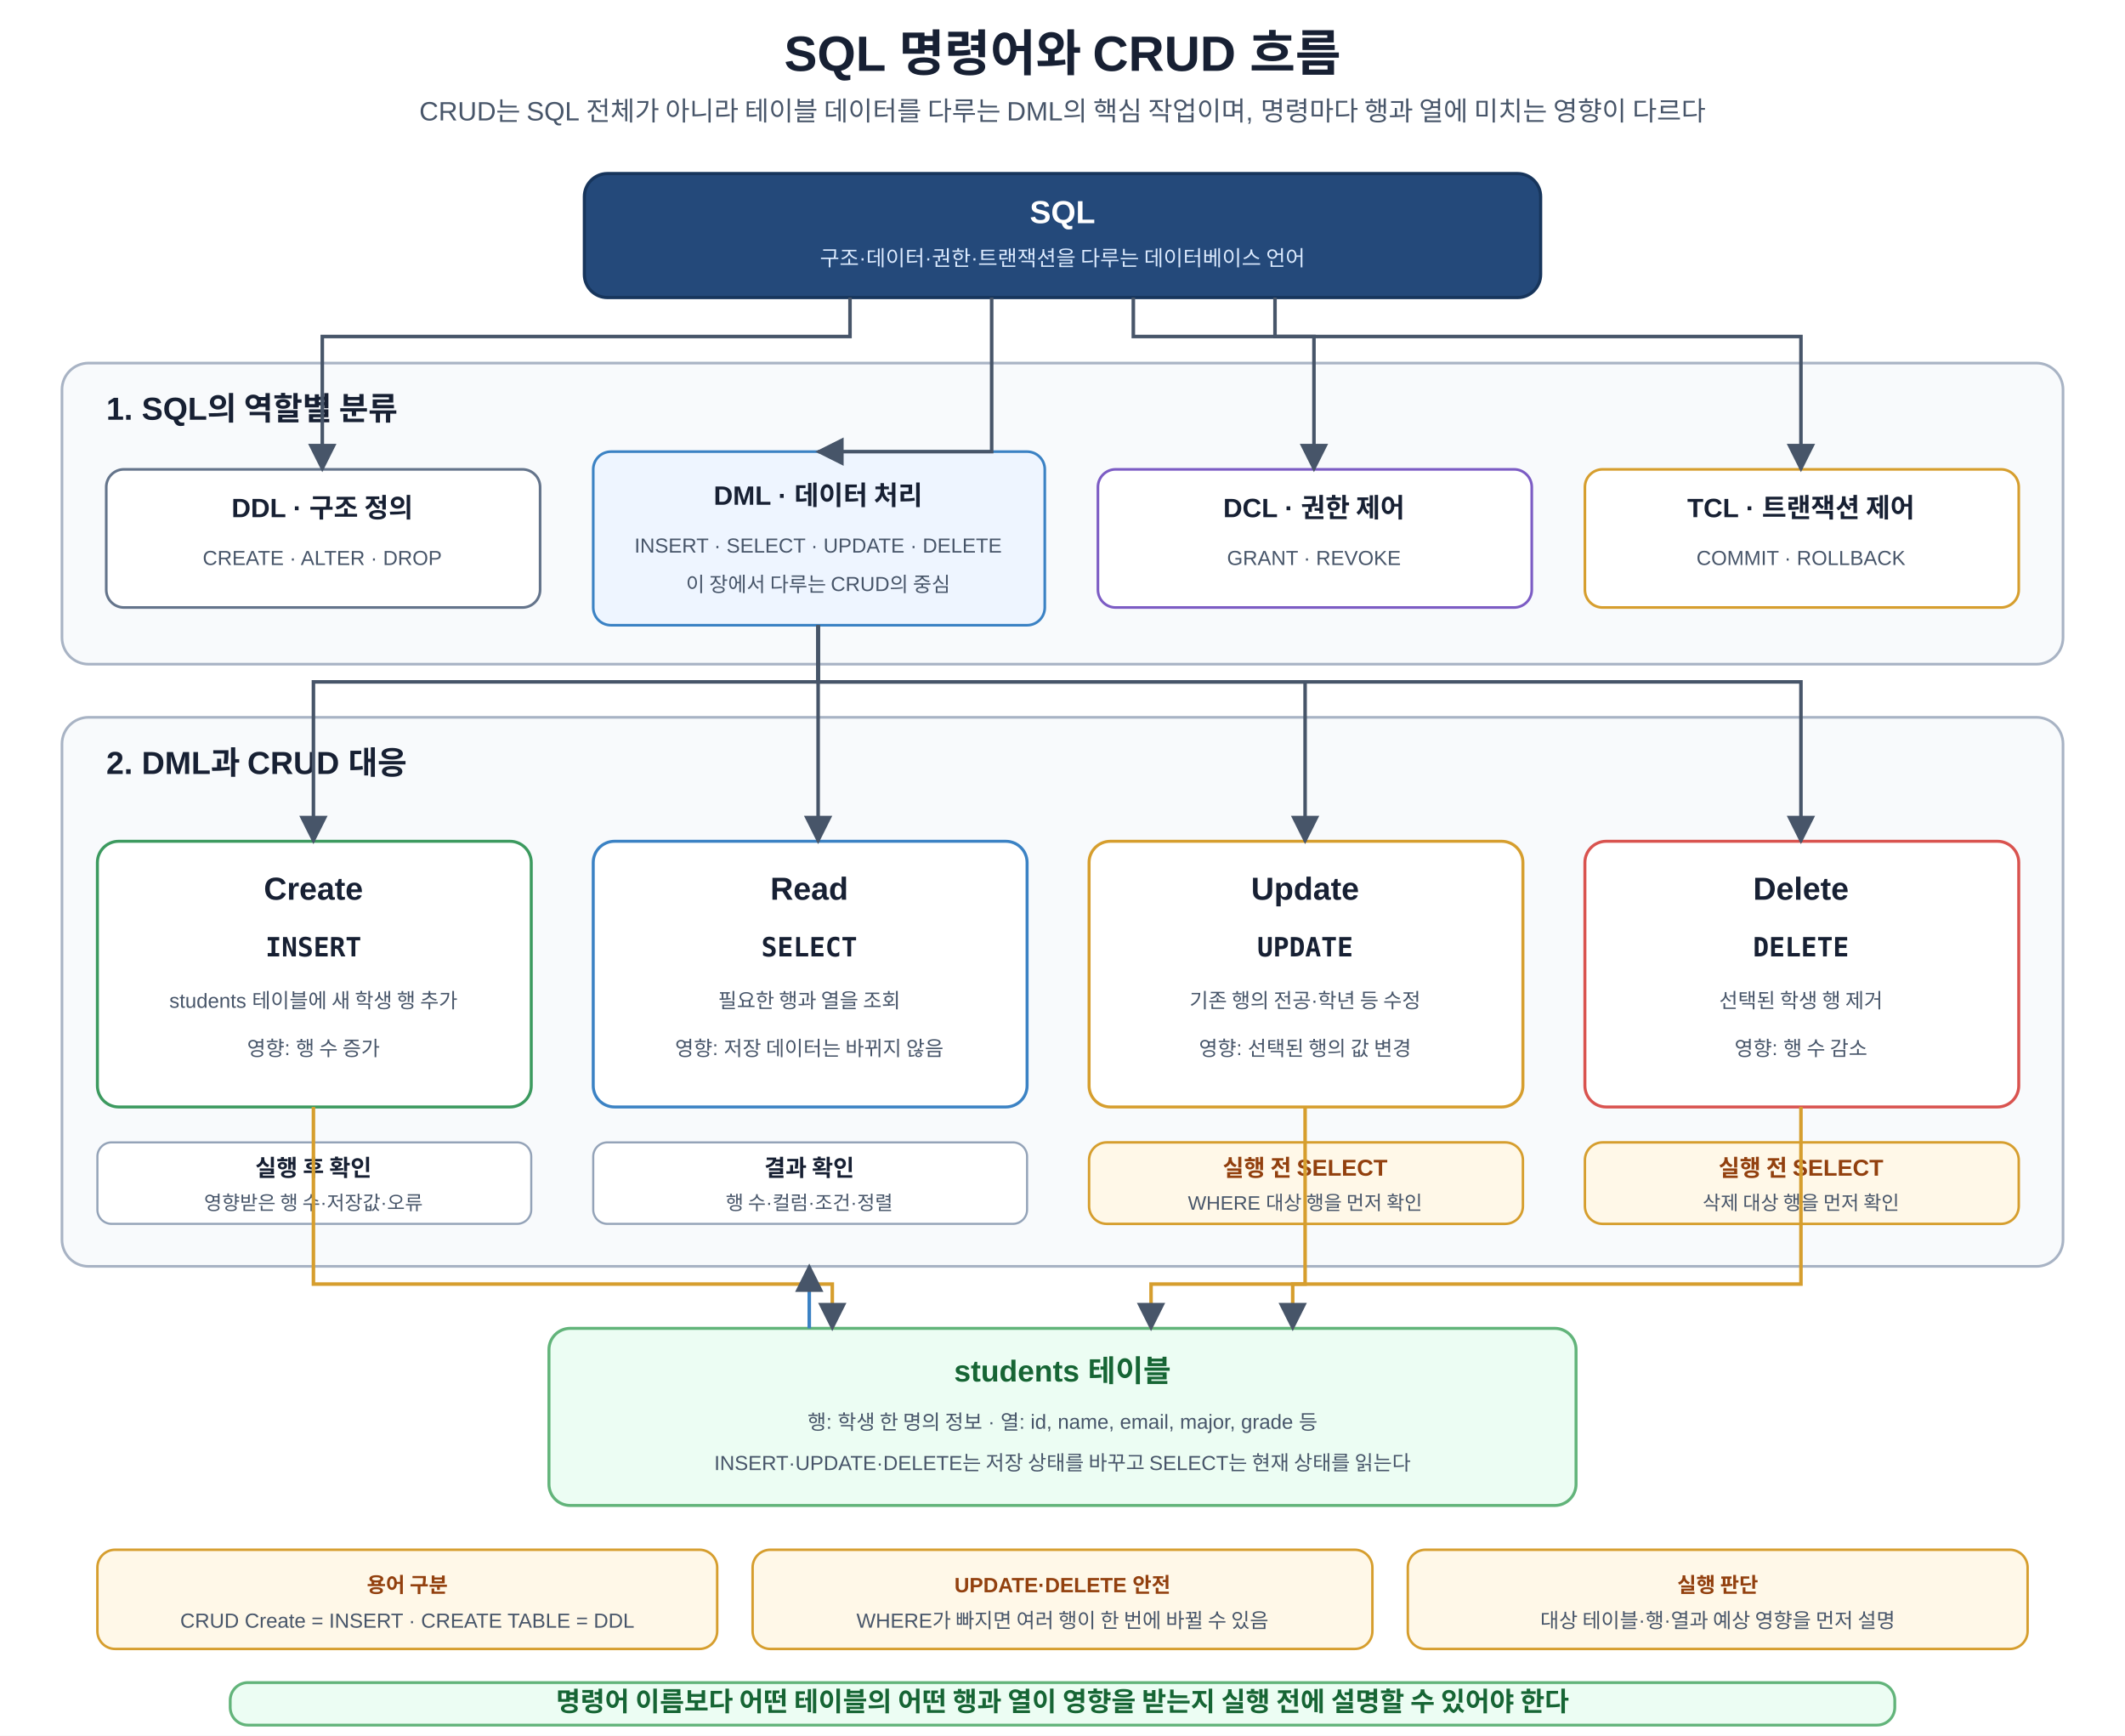
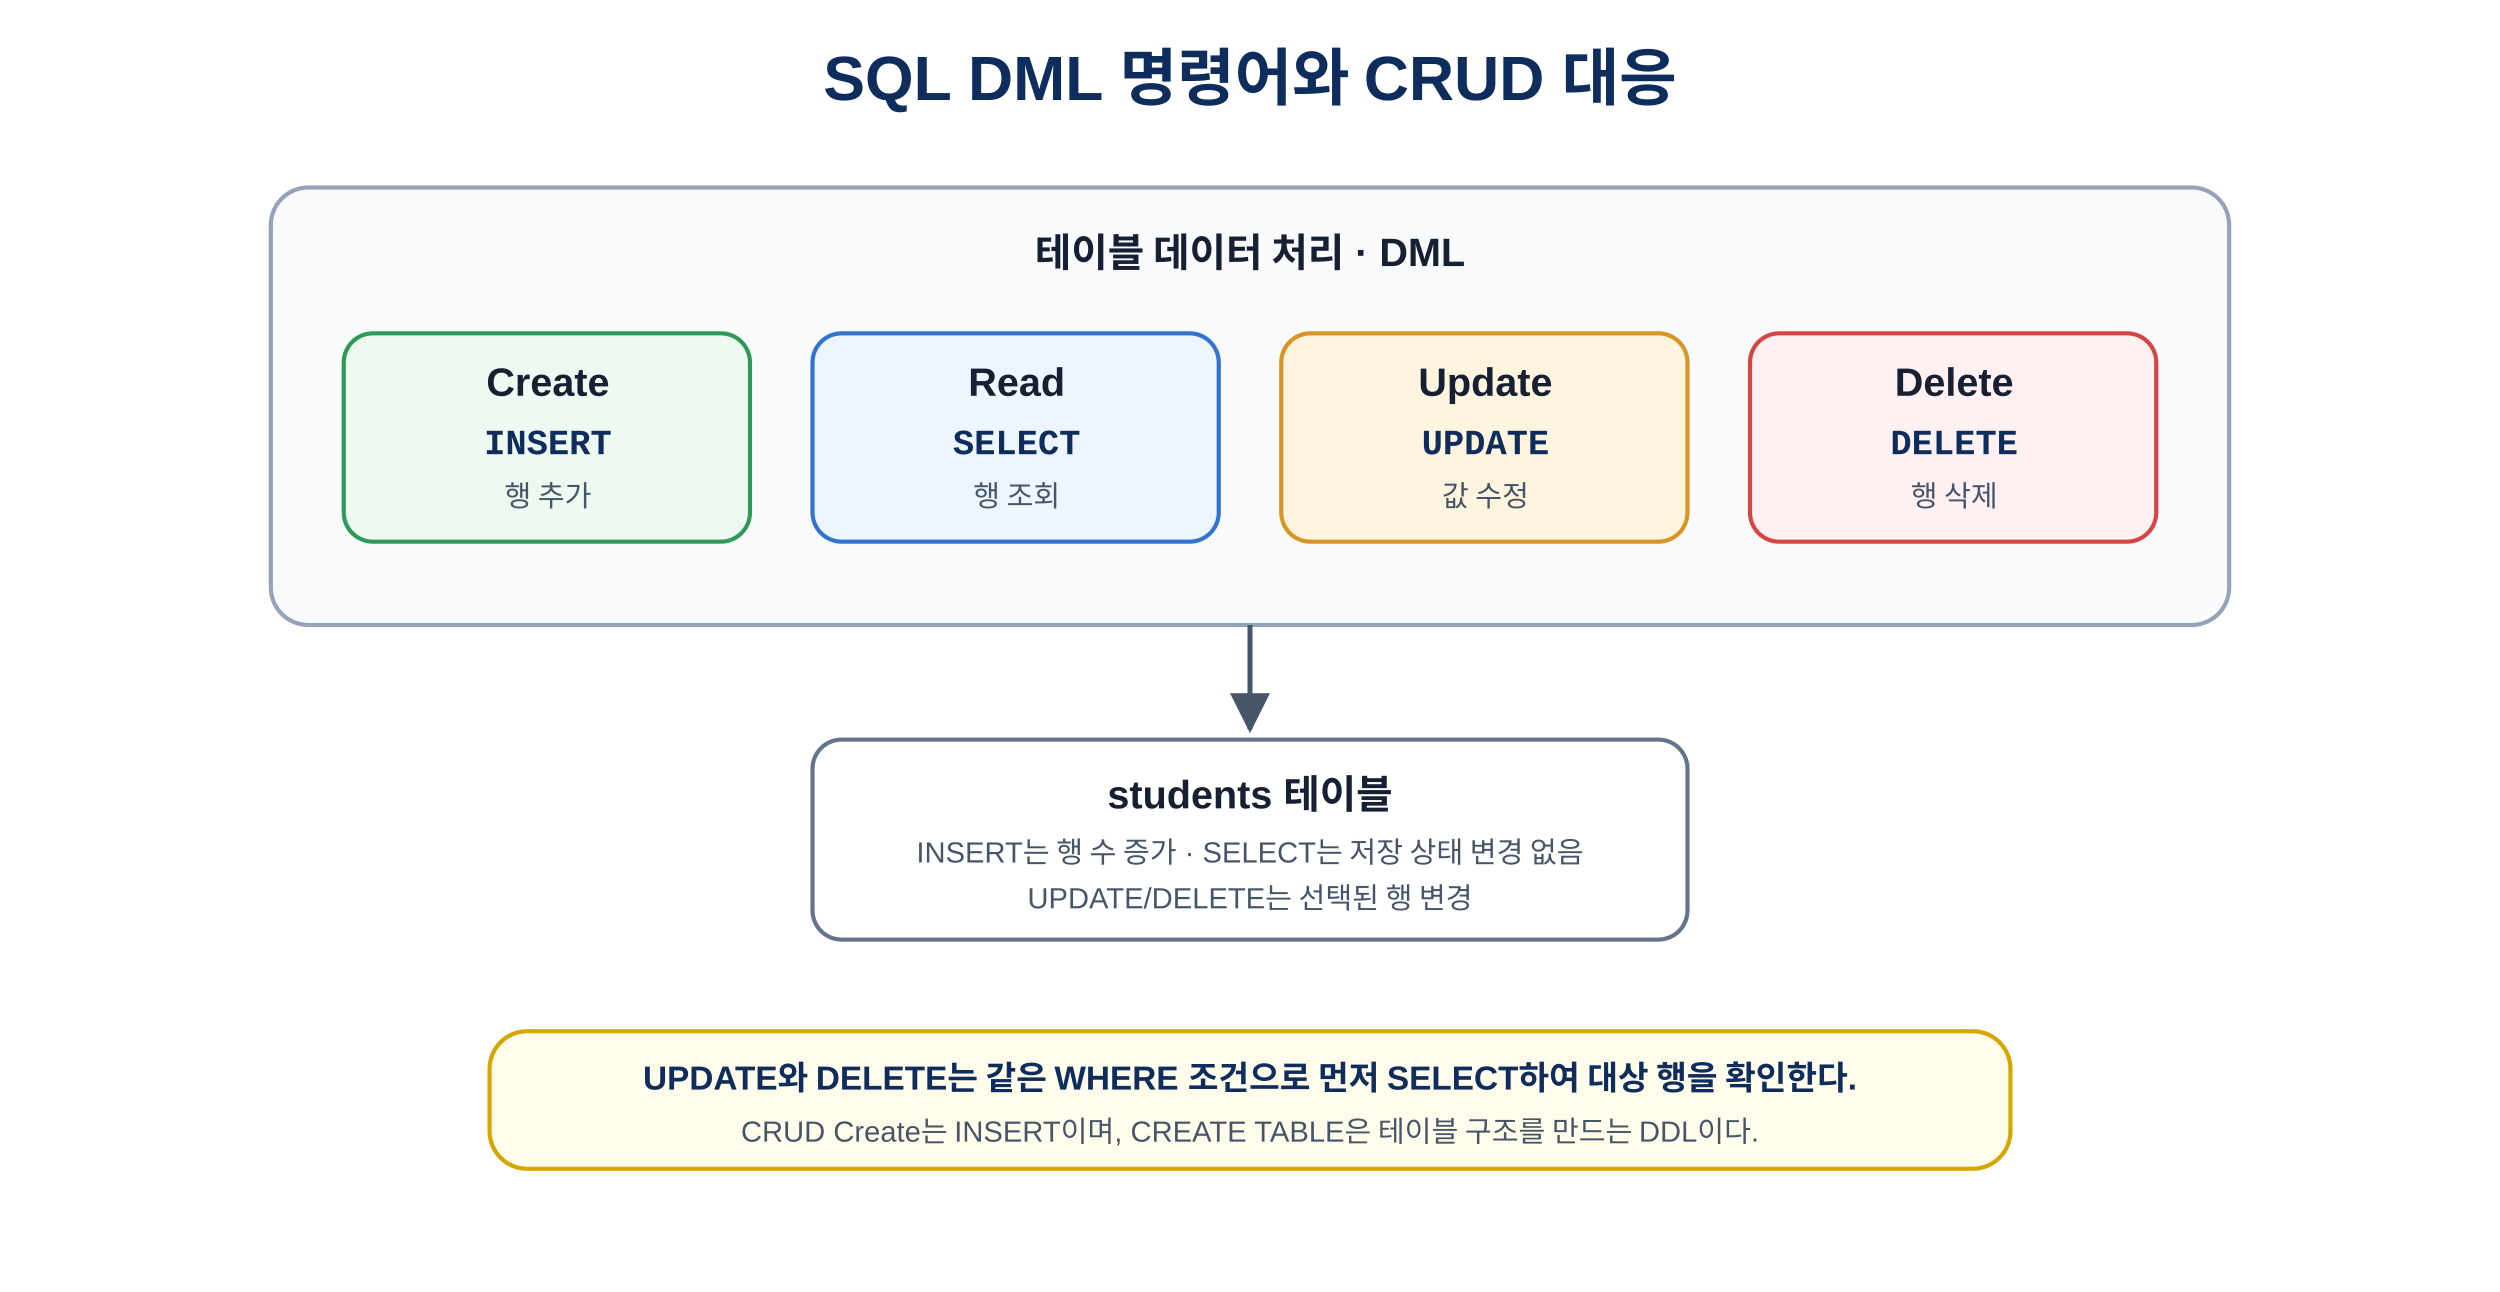
- <svg xmlns="http://www.w3.org/2000/svg" width="1200" height="980" viewBox="0 0 1200 980" role="img" aria-labelledby="title desc">
+ <svg xmlns="http://www.w3.org/2000/svg" width="100%" viewBox="0 0 1200 620" role="img" aria-labelledby="title desc">
  <defs>
-     <marker id="a" viewBox="0 0 10 10" refX="9" refY="5" markerWidth="8" markerHeight="8" orient="auto">
-       <path d="M0 0L10 5L0 10z" fill="#475569" />
+     <marker id="arrow" viewBox="0 0 10 10" refX="9" refY="5" markerWidth="8" markerHeight="8" orient="auto">
+       <path d="M0 0L10 5L0 10Z" fill="#475569" />
    </marker>
-     <style>text{font-family:Malgun Gothic,Apple SD Gothic Neo,Noto Sans KR,Arial,sans-serif;fill:#172033}.t{font-size:28px;font-weight:700;text-anchor:middle}.s{font-size:15px;text-anchor:middle;fill:#475569}.root{fill:#24497a;stroke:#17355c;stroke-width:1.8;rx:13}.rt{font-size:18px;font-weight:700;fill:#fff;text-anchor:middle}.rs{font-size:12px;fill:#dbeafe;text-anchor:middle}.panel{fill:#f8fafc;stroke:#a8b3c4;stroke-width:1.5;rx:15}.pt{font-size:18px;font-weight:700}.class{fill:#fff;stroke-width:1.5;rx:10}.ddl{stroke:#64748b}.dml{fill:#eef5ff;stroke:#3b82c4}.dcl{stroke:#7c5cc4}.tcl{stroke:#d69e2e}.ch{font-size:15px;font-weight:700;text-anchor:middle}.cm{font-size:11.5px;text-anchor:middle;fill:#475569}.crud{fill:#fff;stroke-width:1.7;rx:12}.create{stroke:#3c9a5f}.read{stroke:#3b82c4}.update{stroke:#d69e2e}.delete{stroke:#d9534f}.big{font-size:18px;font-weight:700;text-anchor:middle}.cmd{font-family:Consolas,D2Coding,monospace;font-size:15px;font-weight:700;text-anchor:middle}.sub{font-size:11.5px;text-anchor:middle;fill:#475569}.table{fill:#ecfdf3;stroke:#62b47a;stroke-width:1.7;rx:12}.th{font-size:17px;font-weight:700;text-anchor:middle;fill:#166534}.row{fill:#fff;stroke:#94a3b8;stroke-width:1.2;rx:8}.rh{font-size:13px;font-weight:700;text-anchor:middle}.rm{font-size:11px;text-anchor:middle;fill:#475569}.check{fill:#fff8e8;stroke:#d69e2e;stroke-width:1.4;rx:10}.ckh{font-size:13px;font-weight:700;text-anchor:middle;fill:#92400e}.ckm{font-size:11px;text-anchor:middle;fill:#475569}.arr{stroke:#475569;stroke-width:2;fill:none;marker-end:url(#a)}.readarr{stroke:#3b82c4;stroke-width:2;fill:none;marker-end:url(#a)}.writearr{stroke:#d69e2e;stroke-width:2;fill:none;marker-end:url(#a)}.note{fill:#fff8e8;stroke:#d69e2e;stroke-width:1.4;rx:10}.nt{font-size:11.7px;font-weight:700;text-anchor:middle;fill:#92400e}.core{fill:#ecfdf3;stroke:#62b47a;stroke-width:1.6;rx:10}.cv{font-size:15px;font-weight:700;text-anchor:middle;fill:#166534}</style>
+     <style>
+       text{font-family:"Malgun Gothic","Apple SD Gothic Neo","Noto Sans KR",Arial,sans-serif;fill:#172033}
+       .title{font-size:30px;font-weight:700;text-anchor:middle;fill:#0f2d5c}
+       .panel{fill:#f8fafc;stroke:#94a3b8;stroke-width:2}
+       .create{fill:#eef9f1;stroke:#2f9a58;stroke-width:2}.read{fill:#eef5ff;stroke:#3174d0;stroke-width:2}
+       .update{fill:#fff5df;stroke:#d89424;stroke-width:2}.delete{fill:#fff1f1;stroke:#d64545;stroke-width:2}
+       .table{fill:#fff;stroke:#64748b;stroke-width:2}.warn{fill:#fffceb;stroke:#d6a600;stroke-width:2}
+       .name{font-size:19px;font-weight:700;text-anchor:middle}.sql{font-size:17px;font-weight:700;text-anchor:middle;font-family:Consolas,D2Coding,"Courier New",monospace;fill:#0f2d5c}
+       .sub{font-size:14px;text-anchor:middle;fill:#475569}.line{stroke:#475569;stroke-width:2.4;fill:none;marker-end:url(#arrow)}
+       .note{font-size:16px;font-weight:700;text-anchor:middle;fill:#0f2d5c}
+     </style>
  </defs>
-   <rect width="1200" height="980" fill="#fff" />
-   <text x="600" y="40" class="t">SQL 명령어와 CRUD 흐름</text>
-   <text x="600" y="68" class="s">CRUD는 SQL 전체가 아니라 테이블 데이터를 다루는 DML의 핵심 작업이며, 명령마다 행과 열에 미치는 영향이 다르다</text>
-   <rect x="330" y="98" width="540" height="70" class="root" />
-   <text x="600" y="126" class="rt">SQL</text>
-   <text x="600" y="150" class="rs">구조·데이터·권한·트랜잭션을 다루는 데이터베이스 언어</text>
-   <rect x="35" y="205" width="1130" height="170" class="panel" />
-   <text x="60" y="237" class="pt">1. SQL의 역할별 분류</text>
-   <rect x="60" y="265" width="245" height="78" class="class ddl" />
-   <text x="182" y="292" class="ch">DDL · 구조 정의</text>
-   <text x="182" y="319" class="cm">CREATE · ALTER · DROP</text>
-   <rect x="335" y="255" width="255" height="98" class="class dml" />
-   <text x="462" y="285" class="ch">DML · 데이터 처리</text>
-   <text x="462" y="312" class="cm">INSERT · SELECT · UPDATE · DELETE</text>
-   <text x="462" y="334" class="cm">이 장에서 다루는 CRUD의 중심</text>
-   <rect x="620" y="265" width="245" height="78" class="class dcl" />
-   <text x="742" y="292" class="ch">DCL · 권한 제어</text>
-   <text x="742" y="319" class="cm">GRANT · REVOKE</text>
-   <rect x="895" y="265" width="245" height="78" class="class tcl" />
-   <text x="1017" y="292" class="ch">TCL · 트랜잭션 제어</text>
-   <text x="1017" y="319" class="cm">COMMIT · ROLLBACK</text>
-   <path d="M480 168V190H182V265" class="arr" />
-   <path d="M560 168V255H462" class="arr" />
-   <path d="M640 168V190H742V265" class="arr" />
-   <path d="M720 168V190H1017V265" class="arr" />
-   <rect x="35" y="405" width="1130" height="310" class="panel" />
-   <text x="60" y="437" class="pt">2. DML과 CRUD 대응</text>
-   <rect x="55" y="475" width="245" height="150" class="crud create" />
-   <text x="177" y="508" class="big">Create</text>
-   <text x="177" y="540" class="cmd">INSERT</text>
-   <text x="177" y="569" class="sub">students 테이블에 새 학생 행 추가</text>
-   <text x="177" y="596" class="sub">영향: 행 수 증가</text>
-   <rect x="335" y="475" width="245" height="150" class="crud read" />
-   <text x="457" y="508" class="big">Read</text>
-   <text x="457" y="540" class="cmd">SELECT</text>
-   <text x="457" y="569" class="sub">필요한 행과 열을 조회</text>
-   <text x="457" y="596" class="sub">영향: 저장 데이터는 바뀌지 않음</text>
-   <rect x="615" y="475" width="245" height="150" class="crud update" />
-   <text x="737" y="508" class="big">Update</text>
-   <text x="737" y="540" class="cmd">UPDATE</text>
-   <text x="737" y="569" class="sub">기존 행의 전공·학년 등 수정</text>
-   <text x="737" y="596" class="sub">영향: 선택된 행의 값 변경</text>
-   <rect x="895" y="475" width="245" height="150" class="crud delete" />
-   <text x="1017" y="508" class="big">Delete</text>
-   <text x="1017" y="540" class="cmd">DELETE</text>
-   <text x="1017" y="569" class="sub">선택된 학생 행 제거</text>
-   <text x="1017" y="596" class="sub">영향: 행 수 감소</text>
-   <path d="M462 353V385H177V475" class="arr" />
-   <path d="M462 353V475" class="arr" />
-   <path d="M462 353V385H737V475" class="arr" />
-   <path d="M462 353V385H1017V475" class="arr" />
-   <rect x="55" y="645" width="245" height="46" class="row" />
-   <text x="177" y="664" class="rh">실행 후 확인</text>
-   <text x="177" y="683" class="rm">영향받은 행 수·저장값·오류</text>
-   <rect x="335" y="645" width="245" height="46" class="row" />
-   <text x="457" y="664" class="rh">결과 확인</text>
-   <text x="457" y="683" class="rm">행 수·컬럼·조건·정렬</text>
-   <rect x="615" y="645" width="245" height="46" class="check" />
-   <text x="737" y="664" class="ckh">실행 전 SELECT</text>
-   <text x="737" y="683" class="ckm">WHERE 대상 행을 먼저 확인</text>
-   <rect x="895" y="645" width="245" height="46" class="check" />
-   <text x="1017" y="664" class="ckh">실행 전 SELECT</text>
-   <text x="1017" y="683" class="ckm">삭제 대상 행을 먼저 확인</text>
-   <rect x="310" y="750" width="580" height="100" class="table" />
-   <text x="600" y="780" class="th">students 테이블</text>
-   <text x="600" y="807" class="sub">행: 학생 한 명의 정보 · 열: id, name, email, major, grade 등</text>
-   <text x="600" y="830" class="sub">INSERT·UPDATE·DELETE는 저장 상태를 바꾸고 SELECT는 현재 상태를 읽는다</text>
-   <path d="M177 625V725H470V750" class="writearr" />
-   <path d="M457 750V715" class="readarr" />
-   <path d="M737 625V725H650V750" class="writearr" />
-   <path d="M1017 625V725H730V750" class="writearr" />
-   <rect x="55" y="875" width="350" height="56" class="note" />
-   <text x="230" y="899" class="nt">용어 구분</text>
-   <text x="230" y="919" class="sub">CRUD Create = INSERT · CREATE TABLE = DDL</text>
-   <rect x="425" y="875" width="350" height="56" class="note" />
-   <text x="600" y="899" class="nt">UPDATE·DELETE 안전</text>
-   <text x="600" y="919" class="sub">WHERE가 빠지면 여러 행이 한 번에 바뀔 수 있음</text>
-   <rect x="795" y="875" width="350" height="56" class="note" />
-   <text x="970" y="899" class="nt">실행 판단</text>
-   <text x="970" y="919" class="sub">대상 테이블·행·열과 예상 영향을 먼저 설명</text>
-   <rect x="130" y="950" width="940" height="24" class="core" />
-   <text x="600" y="966" class="cv">명령어 이름보다 어떤 테이블의 어떤 행과 열이 영향을 받는지 실행 전에 설명할 수 있어야 한다</text>
+   <rect width="1200" height="620" fill="#fff" />
+   <text x="600" y="48" class="title">SQL DML 명령어와 CRUD 대응</text>
+   <rect x="130" y="90" width="940" height="210" rx="18" class="panel" />
+   <text x="600" y="128" class="name">테이블 데이터 처리 · DML</text>
+   <rect x="165" y="160" width="195" height="100" rx="14" class="create" />
+   <text x="263" y="190" class="name">Create</text>
+   <text x="263" y="218" class="sql">INSERT</text>
+   <text x="263" y="243" class="sub">행 추가</text>
+   <rect x="390" y="160" width="195" height="100" rx="14" class="read" />
+   <text x="488" y="190" class="name">Read</text>
+   <text x="488" y="218" class="sql">SELECT</text>
+   <text x="488" y="243" class="sub">행 조회</text>
+   <rect x="615" y="160" width="195" height="100" rx="14" class="update" />
+   <text x="713" y="190" class="name">Update</text>
+   <text x="713" y="218" class="sql">UPDATE</text>
+   <text x="713" y="243" class="sub">값 수정</text>
+   <rect x="840" y="160" width="195" height="100" rx="14" class="delete" />
+   <text x="938" y="190" class="name">Delete</text>
+   <text x="938" y="218" class="sql">DELETE</text>
+   <text x="938" y="243" class="sub">행 삭제</text>
+   <path d="M600 300V350" class="line" />
+   <rect x="390" y="355" width="420" height="96" rx="14" class="table" />
+   <text x="600" y="388" class="name">students 테이블</text>
+   <text x="600" y="414" class="sub">INSERT는 행 수 증가 · SELECT는 저장 상태 변경 없음</text>
+   <text x="600" y="436" class="sub">UPDATE/DELETE는 선택된 행 변경</text>
+   <rect x="235" y="495" width="730" height="66" rx="18" class="warn" />
+   <text x="600" y="523" class="note">UPDATE와 DELETE는 같은 WHERE 조건으로 먼저 SELECT하여 대상 행을 확인한다.</text>
+   <text x="600" y="548" class="sub">CRUD Create는 INSERT이며, CREATE TABLE은 테이블 구조를 만드는 DDL이다.</text>
</svg>
